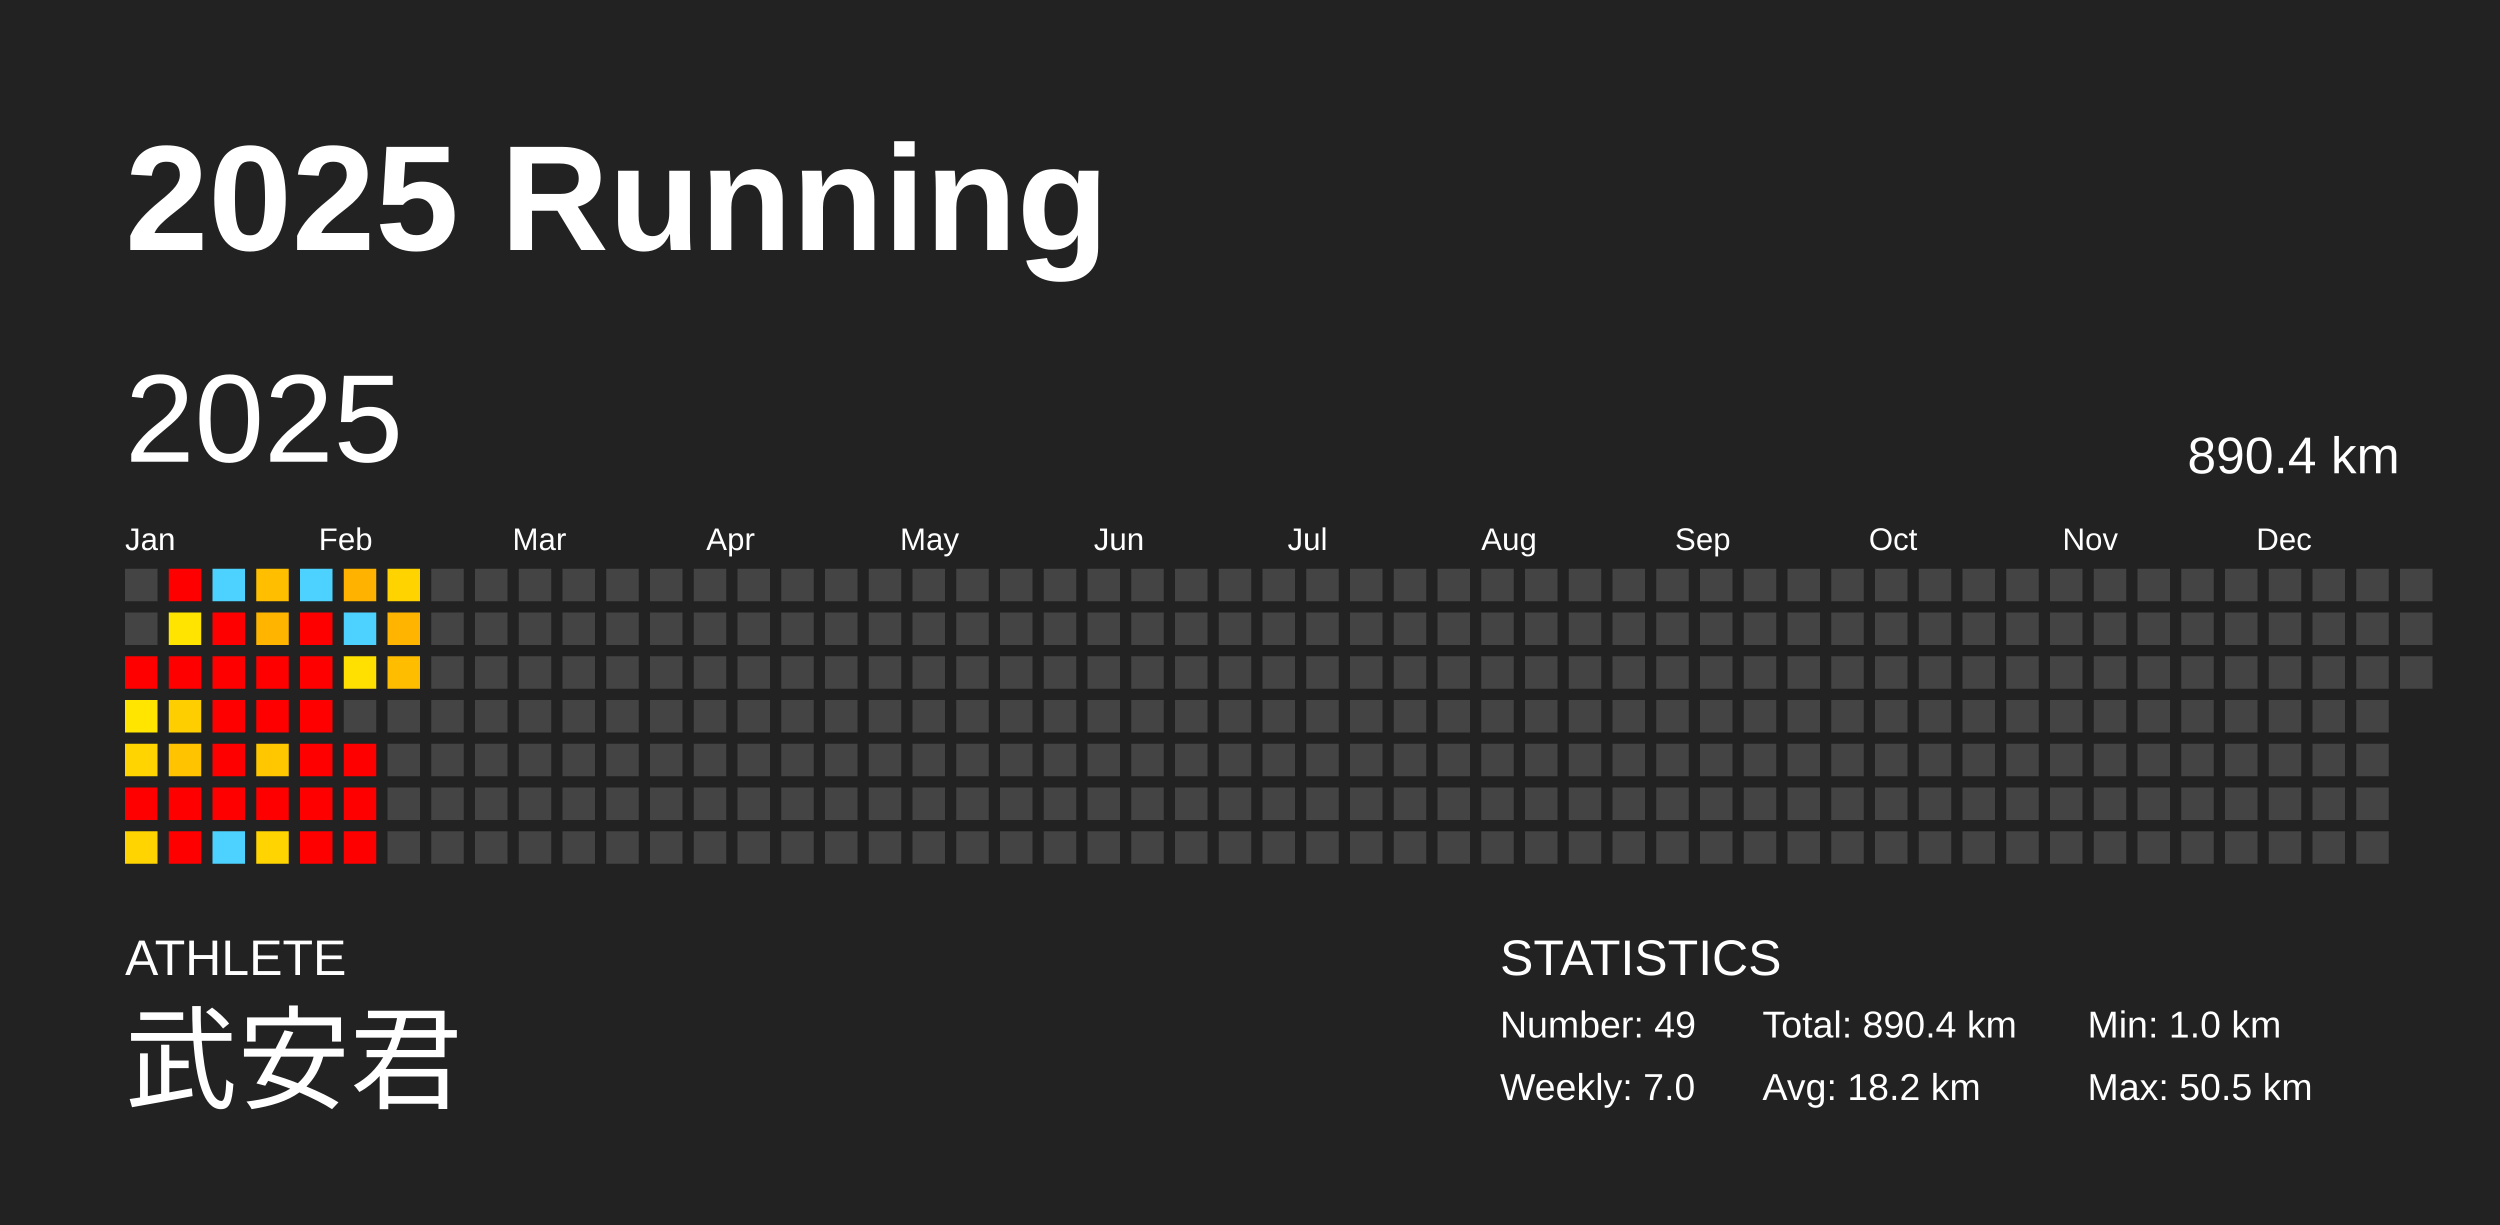
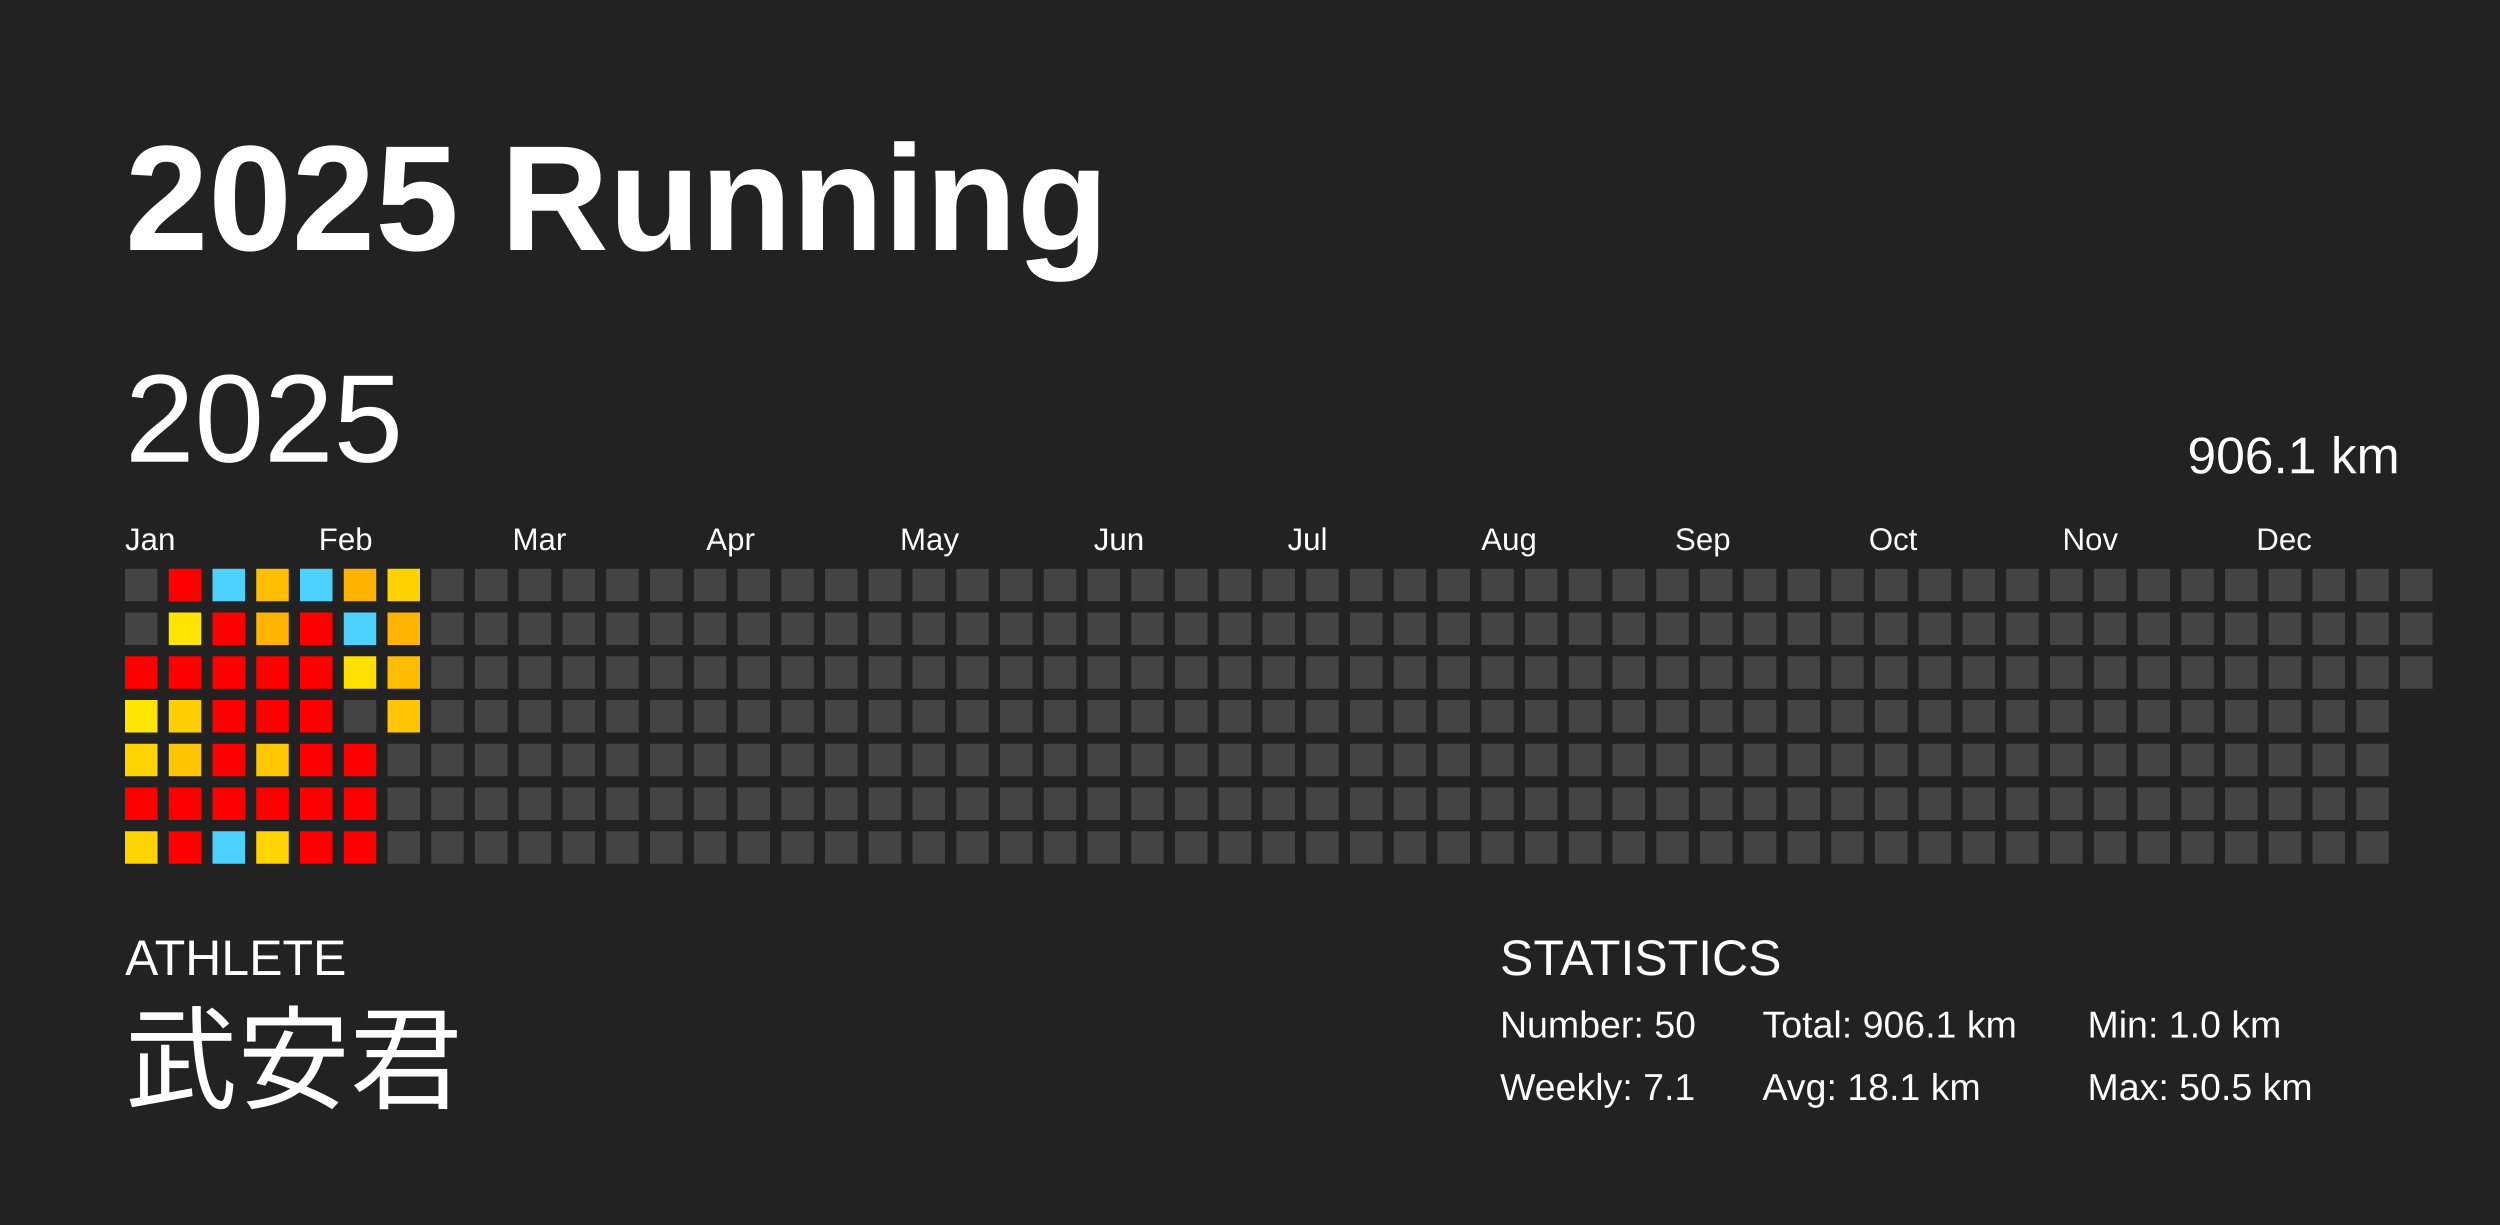
<svg xmlns="http://www.w3.org/2000/svg" baseProfile="full" height="98mm" version="1.1" viewBox="0,0,200,98" width="200mm">
  <defs />
  <rect fill="#222222" height="98" width="200" x="0" y="0" />
  <text fill="#FFFFFF" style="font-size:12px; font-family:Arial; font-weight:bold;" x="10" y="20">2025 Running</text>
  <text fill="#FFFFFF" style="font-size:4px; font-family:Arial" x="10" y="78">ATHLETE</text>
  <text fill="#FFFFFF" style="font-size:9px; font-family:Arial" x="10" y="88">武安君</text>
  <text fill="#FFFFFF" style="font-size:4px; font-family:Arial" x="120" y="78">STATISTICS</text>
-   <text fill="#FFFFFF" style="font-size:3px; font-family:Arial" x="120" y="83">Number: 49</text>
-   <text fill="#FFFFFF" style="font-size:3px; font-family:Arial" x="120" y="88">Weekly: 7.0</text>
-   <text fill="#FFFFFF" style="font-size:3px; font-family:Arial" x="141" y="83">Total: 890.4 km</text>
-   <text fill="#FFFFFF" style="font-size:3px; font-family:Arial" x="141" y="88">Avg: 18.2 km</text>
+   <text fill="#FFFFFF" style="font-size:3px; font-family:Arial" x="120" y="83">Number: 50</text>
+   <text fill="#FFFFFF" style="font-size:3px; font-family:Arial" x="120" y="88">Weekly: 7.1</text>
+   <text fill="#FFFFFF" style="font-size:3px; font-family:Arial" x="141" y="83">Total: 906.1 km</text>
+   <text fill="#FFFFFF" style="font-size:3px; font-family:Arial" x="141" y="88">Avg: 18.1 km</text>
  <text fill="#FFFFFF" style="font-size:3px; font-family:Arial" x="167" y="83">Min: 1.0 km</text>
  <text fill="#FFFFFF" style="font-size:3px; font-family:Arial" x="167" y="88">Max: 50.5 km</text>
  <text dominant-baseline="hanging" fill="#FFFFFF" style="font-size:10.0px; font-family:Arial;" x="10" y="30">2025</text>
-   <text dominant-baseline="hanging" fill="#FFFFFF" style="font-size:4.125px; font-family:Arial;" x="175" y="35">890.4 km</text>
+   <text dominant-baseline="hanging" fill="#FFFFFF" style="font-size:4.125px; font-family:Arial;" x="175" y="35">906.1 km</text>
  <text fill="#FFFFFF" style="font-size:2.5px; font-family:Arial" x="10.0" y="44">Jan</text>
  <text fill="#FFFFFF" style="font-size:2.5px; font-family:Arial" x="25.5" y="44">Feb</text>
  <text fill="#FFFFFF" style="font-size:2.5px; font-family:Arial" x="41.0" y="44">Mar</text>
  <text fill="#FFFFFF" style="font-size:2.5px; font-family:Arial" x="56.5" y="44">Apr</text>
  <text fill="#FFFFFF" style="font-size:2.5px; font-family:Arial" x="72.0" y="44">May</text>
  <text fill="#FFFFFF" style="font-size:2.5px; font-family:Arial" x="87.5" y="44">Jun</text>
  <text fill="#FFFFFF" style="font-size:2.5px; font-family:Arial" x="103.0" y="44">Jul</text>
  <text fill="#FFFFFF" style="font-size:2.5px; font-family:Arial" x="118.5" y="44">Aug</text>
  <text fill="#FFFFFF" style="font-size:2.5px; font-family:Arial" x="134.0" y="44">Sep</text>
  <text fill="#FFFFFF" style="font-size:2.5px; font-family:Arial" x="149.5" y="44">Oct</text>
  <text fill="#FFFFFF" style="font-size:2.5px; font-family:Arial" x="165.0" y="44">Nov</text>
  <text fill="#FFFFFF" style="font-size:2.5px; font-family:Arial" x="180.5" y="44">Dec</text>
  <rect fill="#444444" height="2.6" width="2.6" x="10.0" y="45.5" />
  <rect fill="#444444" height="2.6" width="2.6" x="10.0" y="49.0" />
  <rect fill="red" height="2.6" width="2.6" x="10.0" y="52.5" />
  <rect fill="#ffe500" height="2.6" width="2.6" x="10.0" y="56.0" />
  <rect fill="#ffd400" height="2.6" width="2.6" x="10.0" y="59.5" />
  <rect fill="red" height="2.6" width="2.6" x="10.0" y="63.0" />
  <rect fill="#ffd400" height="2.6" width="2.6" x="10.0" y="66.5" />
  <rect fill="red" height="2.6" width="2.6" x="13.5" y="45.5" />
  <rect fill="#ffe400" height="2.6" width="2.6" x="13.5" y="49.0" />
  <rect fill="red" height="2.6" width="2.6" x="13.5" y="52.5" />
  <rect fill="#ffce00" height="2.6" width="2.6" x="13.5" y="56.0" />
  <rect fill="#ffc300" height="2.6" width="2.6" x="13.5" y="59.5" />
  <rect fill="red" height="2.6" width="2.6" x="13.5" y="63.0" />
  <rect fill="red" height="2.6" width="2.6" x="13.5" y="66.5" />
  <rect fill="#4dd2ff" height="2.6" width="2.6" x="17.0" y="45.5" />
  <rect fill="red" height="2.6" width="2.6" x="17.0" y="49.0" />
  <rect fill="red" height="2.6" width="2.6" x="17.0" y="52.5" />
  <rect fill="red" height="2.6" width="2.6" x="17.0" y="56.0" />
  <rect fill="red" height="2.6" width="2.6" x="17.0" y="59.5" />
  <rect fill="red" height="2.6" width="2.6" x="17.0" y="63.0" />
  <rect fill="#4dd2ff" height="2.6" width="2.6" x="17.0" y="66.5" />
  <rect fill="#ffbf00" height="2.6" width="2.6" x="20.5" y="45.5" />
  <rect fill="#ffb500" height="2.6" width="2.6" x="20.5" y="49.0" />
  <rect fill="red" height="2.6" width="2.6" x="20.5" y="52.5" />
  <rect fill="red" height="2.6" width="2.6" x="20.5" y="56.0" />
  <rect fill="#ffc700" height="2.6" width="2.6" x="20.5" y="59.5" />
  <rect fill="red" height="2.6" width="2.6" x="20.5" y="63.0" />
  <rect fill="#ffd400" height="2.6" width="2.6" x="20.5" y="66.5" />
  <rect fill="#4dd2ff" height="2.6" width="2.6" x="24.0" y="45.5" />
  <rect fill="red" height="2.6" width="2.6" x="24.0" y="49.0" />
  <rect fill="red" height="2.6" width="2.6" x="24.0" y="52.5" />
  <rect fill="red" height="2.6" width="2.6" x="24.0" y="56.0" />
  <rect fill="red" height="2.6" width="2.6" x="24.0" y="59.5" />
  <rect fill="red" height="2.6" width="2.6" x="24.0" y="63.0" />
  <rect fill="red" height="2.6" width="2.6" x="24.0" y="66.5" />
  <rect fill="#ffb300" height="2.6" width="2.6" x="27.5" y="45.5" />
  <rect fill="#4dd2ff" height="2.6" width="2.6" x="27.5" y="49.0" />
  <rect fill="#ffe000" height="2.6" width="2.6" x="27.5" y="52.5" />
  <rect fill="#444444" height="2.6" width="2.6" x="27.5" y="56.0" />
  <rect fill="red" height="2.6" width="2.6" x="27.5" y="59.5" />
  <rect fill="red" height="2.6" width="2.6" x="27.5" y="63.0" />
  <rect fill="red" height="2.6" width="2.6" x="27.5" y="66.5" />
  <rect fill="#ffd300" height="2.6" width="2.6" x="31.0" y="45.5" />
  <rect fill="#ffb400" height="2.6" width="2.6" x="31.0" y="49.0" />
  <rect fill="#ffbd00" height="2.6" width="2.6" x="31.0" y="52.5" />
-   <rect fill="#444444" height="2.6" width="2.6" x="31.0" y="56.0" />
+   <rect fill="#ffc500" height="2.6" width="2.6" x="31.0" y="56.0" />
  <rect fill="#444444" height="2.6" width="2.6" x="31.0" y="59.5" />
  <rect fill="#444444" height="2.6" width="2.6" x="31.0" y="63.0" />
  <rect fill="#444444" height="2.6" width="2.6" x="31.0" y="66.5" />
  <rect fill="#444444" height="2.6" width="2.6" x="34.5" y="45.5" />
  <rect fill="#444444" height="2.6" width="2.6" x="34.5" y="49.0" />
  <rect fill="#444444" height="2.6" width="2.6" x="34.5" y="52.5" />
  <rect fill="#444444" height="2.6" width="2.6" x="34.5" y="56.0" />
  <rect fill="#444444" height="2.6" width="2.6" x="34.5" y="59.5" />
  <rect fill="#444444" height="2.6" width="2.6" x="34.5" y="63.0" />
  <rect fill="#444444" height="2.6" width="2.6" x="34.5" y="66.5" />
  <rect fill="#444444" height="2.6" width="2.6" x="38.0" y="45.5" />
  <rect fill="#444444" height="2.6" width="2.6" x="38.0" y="49.0" />
  <rect fill="#444444" height="2.6" width="2.6" x="38.0" y="52.5" />
  <rect fill="#444444" height="2.6" width="2.6" x="38.0" y="56.0" />
  <rect fill="#444444" height="2.6" width="2.6" x="38.0" y="59.5" />
  <rect fill="#444444" height="2.6" width="2.6" x="38.0" y="63.0" />
  <rect fill="#444444" height="2.6" width="2.6" x="38.0" y="66.5" />
  <rect fill="#444444" height="2.6" width="2.6" x="41.5" y="45.5" />
  <rect fill="#444444" height="2.6" width="2.6" x="41.5" y="49.0" />
  <rect fill="#444444" height="2.6" width="2.6" x="41.5" y="52.5" />
  <rect fill="#444444" height="2.6" width="2.6" x="41.5" y="56.0" />
  <rect fill="#444444" height="2.6" width="2.6" x="41.5" y="59.5" />
  <rect fill="#444444" height="2.6" width="2.6" x="41.5" y="63.0" />
  <rect fill="#444444" height="2.6" width="2.6" x="41.5" y="66.5" />
  <rect fill="#444444" height="2.6" width="2.6" x="45.0" y="45.5" />
  <rect fill="#444444" height="2.6" width="2.6" x="45.0" y="49.0" />
  <rect fill="#444444" height="2.6" width="2.6" x="45.0" y="52.5" />
  <rect fill="#444444" height="2.6" width="2.6" x="45.0" y="56.0" />
  <rect fill="#444444" height="2.6" width="2.6" x="45.0" y="59.5" />
  <rect fill="#444444" height="2.6" width="2.6" x="45.0" y="63.0" />
  <rect fill="#444444" height="2.6" width="2.6" x="45.0" y="66.5" />
  <rect fill="#444444" height="2.6" width="2.6" x="48.5" y="45.5" />
  <rect fill="#444444" height="2.6" width="2.6" x="48.5" y="49.0" />
  <rect fill="#444444" height="2.6" width="2.6" x="48.5" y="52.5" />
  <rect fill="#444444" height="2.6" width="2.6" x="48.5" y="56.0" />
  <rect fill="#444444" height="2.6" width="2.6" x="48.5" y="59.5" />
  <rect fill="#444444" height="2.6" width="2.6" x="48.5" y="63.0" />
  <rect fill="#444444" height="2.6" width="2.6" x="48.5" y="66.5" />
  <rect fill="#444444" height="2.6" width="2.6" x="52.0" y="45.5" />
  <rect fill="#444444" height="2.6" width="2.6" x="52.0" y="49.0" />
  <rect fill="#444444" height="2.6" width="2.6" x="52.0" y="52.5" />
  <rect fill="#444444" height="2.6" width="2.6" x="52.0" y="56.0" />
  <rect fill="#444444" height="2.6" width="2.6" x="52.0" y="59.5" />
  <rect fill="#444444" height="2.6" width="2.6" x="52.0" y="63.0" />
  <rect fill="#444444" height="2.6" width="2.6" x="52.0" y="66.5" />
  <rect fill="#444444" height="2.6" width="2.6" x="55.5" y="45.5" />
  <rect fill="#444444" height="2.6" width="2.6" x="55.5" y="49.0" />
  <rect fill="#444444" height="2.6" width="2.6" x="55.5" y="52.5" />
  <rect fill="#444444" height="2.6" width="2.6" x="55.5" y="56.0" />
  <rect fill="#444444" height="2.6" width="2.6" x="55.5" y="59.5" />
  <rect fill="#444444" height="2.6" width="2.6" x="55.5" y="63.0" />
  <rect fill="#444444" height="2.6" width="2.6" x="55.5" y="66.5" />
  <rect fill="#444444" height="2.6" width="2.6" x="59.0" y="45.5" />
  <rect fill="#444444" height="2.6" width="2.6" x="59.0" y="49.0" />
  <rect fill="#444444" height="2.6" width="2.6" x="59.0" y="52.5" />
  <rect fill="#444444" height="2.6" width="2.6" x="59.0" y="56.0" />
  <rect fill="#444444" height="2.6" width="2.6" x="59.0" y="59.5" />
  <rect fill="#444444" height="2.6" width="2.6" x="59.0" y="63.0" />
  <rect fill="#444444" height="2.6" width="2.6" x="59.0" y="66.5" />
  <rect fill="#444444" height="2.6" width="2.6" x="62.5" y="45.5" />
  <rect fill="#444444" height="2.6" width="2.6" x="62.5" y="49.0" />
  <rect fill="#444444" height="2.6" width="2.6" x="62.5" y="52.5" />
  <rect fill="#444444" height="2.6" width="2.6" x="62.5" y="56.0" />
  <rect fill="#444444" height="2.6" width="2.6" x="62.5" y="59.5" />
  <rect fill="#444444" height="2.6" width="2.6" x="62.5" y="63.0" />
  <rect fill="#444444" height="2.6" width="2.6" x="62.5" y="66.5" />
  <rect fill="#444444" height="2.6" width="2.6" x="66.0" y="45.5" />
  <rect fill="#444444" height="2.6" width="2.6" x="66.0" y="49.0" />
  <rect fill="#444444" height="2.6" width="2.6" x="66.0" y="52.5" />
  <rect fill="#444444" height="2.6" width="2.6" x="66.0" y="56.0" />
  <rect fill="#444444" height="2.6" width="2.6" x="66.0" y="59.5" />
  <rect fill="#444444" height="2.6" width="2.6" x="66.0" y="63.0" />
  <rect fill="#444444" height="2.6" width="2.6" x="66.0" y="66.5" />
  <rect fill="#444444" height="2.6" width="2.6" x="69.5" y="45.5" />
  <rect fill="#444444" height="2.6" width="2.6" x="69.5" y="49.0" />
  <rect fill="#444444" height="2.6" width="2.6" x="69.5" y="52.5" />
  <rect fill="#444444" height="2.6" width="2.6" x="69.5" y="56.0" />
  <rect fill="#444444" height="2.6" width="2.6" x="69.5" y="59.5" />
  <rect fill="#444444" height="2.6" width="2.6" x="69.5" y="63.0" />
  <rect fill="#444444" height="2.6" width="2.6" x="69.5" y="66.5" />
  <rect fill="#444444" height="2.6" width="2.6" x="73.0" y="45.5" />
  <rect fill="#444444" height="2.6" width="2.6" x="73.0" y="49.0" />
  <rect fill="#444444" height="2.6" width="2.6" x="73.0" y="52.5" />
  <rect fill="#444444" height="2.6" width="2.6" x="73.0" y="56.0" />
  <rect fill="#444444" height="2.6" width="2.6" x="73.0" y="59.5" />
  <rect fill="#444444" height="2.6" width="2.6" x="73.0" y="63.0" />
  <rect fill="#444444" height="2.6" width="2.6" x="73.0" y="66.5" />
  <rect fill="#444444" height="2.6" width="2.6" x="76.5" y="45.5" />
  <rect fill="#444444" height="2.6" width="2.6" x="76.5" y="49.0" />
  <rect fill="#444444" height="2.6" width="2.6" x="76.5" y="52.5" />
  <rect fill="#444444" height="2.6" width="2.6" x="76.5" y="56.0" />
  <rect fill="#444444" height="2.6" width="2.6" x="76.5" y="59.5" />
  <rect fill="#444444" height="2.6" width="2.6" x="76.5" y="63.0" />
  <rect fill="#444444" height="2.6" width="2.6" x="76.5" y="66.5" />
  <rect fill="#444444" height="2.6" width="2.6" x="80.0" y="45.5" />
  <rect fill="#444444" height="2.6" width="2.6" x="80.0" y="49.0" />
  <rect fill="#444444" height="2.6" width="2.6" x="80.0" y="52.5" />
  <rect fill="#444444" height="2.6" width="2.6" x="80.0" y="56.0" />
  <rect fill="#444444" height="2.6" width="2.6" x="80.0" y="59.5" />
  <rect fill="#444444" height="2.6" width="2.6" x="80.0" y="63.0" />
  <rect fill="#444444" height="2.6" width="2.6" x="80.0" y="66.5" />
  <rect fill="#444444" height="2.6" width="2.6" x="83.5" y="45.5" />
  <rect fill="#444444" height="2.6" width="2.6" x="83.5" y="49.0" />
  <rect fill="#444444" height="2.6" width="2.6" x="83.5" y="52.5" />
  <rect fill="#444444" height="2.6" width="2.6" x="83.5" y="56.0" />
  <rect fill="#444444" height="2.6" width="2.6" x="83.5" y="59.5" />
  <rect fill="#444444" height="2.6" width="2.6" x="83.5" y="63.0" />
  <rect fill="#444444" height="2.6" width="2.6" x="83.5" y="66.5" />
  <rect fill="#444444" height="2.6" width="2.6" x="87.0" y="45.5" />
  <rect fill="#444444" height="2.6" width="2.6" x="87.0" y="49.0" />
  <rect fill="#444444" height="2.6" width="2.6" x="87.0" y="52.5" />
  <rect fill="#444444" height="2.6" width="2.6" x="87.0" y="56.0" />
  <rect fill="#444444" height="2.6" width="2.6" x="87.0" y="59.5" />
  <rect fill="#444444" height="2.6" width="2.6" x="87.0" y="63.0" />
  <rect fill="#444444" height="2.6" width="2.6" x="87.0" y="66.5" />
  <rect fill="#444444" height="2.6" width="2.6" x="90.5" y="45.5" />
  <rect fill="#444444" height="2.6" width="2.6" x="90.5" y="49.0" />
  <rect fill="#444444" height="2.6" width="2.6" x="90.5" y="52.5" />
  <rect fill="#444444" height="2.6" width="2.6" x="90.5" y="56.0" />
  <rect fill="#444444" height="2.6" width="2.6" x="90.5" y="59.5" />
  <rect fill="#444444" height="2.6" width="2.6" x="90.5" y="63.0" />
  <rect fill="#444444" height="2.6" width="2.6" x="90.5" y="66.5" />
  <rect fill="#444444" height="2.6" width="2.6" x="94.0" y="45.5" />
  <rect fill="#444444" height="2.6" width="2.6" x="94.0" y="49.0" />
  <rect fill="#444444" height="2.6" width="2.6" x="94.0" y="52.5" />
  <rect fill="#444444" height="2.6" width="2.6" x="94.0" y="56.0" />
  <rect fill="#444444" height="2.6" width="2.6" x="94.0" y="59.5" />
  <rect fill="#444444" height="2.6" width="2.6" x="94.0" y="63.0" />
  <rect fill="#444444" height="2.6" width="2.6" x="94.0" y="66.5" />
  <rect fill="#444444" height="2.6" width="2.6" x="97.5" y="45.5" />
  <rect fill="#444444" height="2.6" width="2.6" x="97.5" y="49.0" />
  <rect fill="#444444" height="2.6" width="2.6" x="97.5" y="52.5" />
  <rect fill="#444444" height="2.6" width="2.6" x="97.5" y="56.0" />
  <rect fill="#444444" height="2.6" width="2.6" x="97.5" y="59.5" />
  <rect fill="#444444" height="2.6" width="2.6" x="97.5" y="63.0" />
  <rect fill="#444444" height="2.6" width="2.6" x="97.5" y="66.5" />
  <rect fill="#444444" height="2.6" width="2.6" x="101.0" y="45.5" />
  <rect fill="#444444" height="2.6" width="2.6" x="101.0" y="49.0" />
  <rect fill="#444444" height="2.6" width="2.6" x="101.0" y="52.5" />
  <rect fill="#444444" height="2.6" width="2.6" x="101.0" y="56.0" />
  <rect fill="#444444" height="2.6" width="2.6" x="101.0" y="59.5" />
  <rect fill="#444444" height="2.6" width="2.6" x="101.0" y="63.0" />
  <rect fill="#444444" height="2.6" width="2.6" x="101.0" y="66.5" />
  <rect fill="#444444" height="2.6" width="2.6" x="104.5" y="45.5" />
  <rect fill="#444444" height="2.6" width="2.6" x="104.5" y="49.0" />
  <rect fill="#444444" height="2.6" width="2.6" x="104.5" y="52.5" />
  <rect fill="#444444" height="2.6" width="2.6" x="104.5" y="56.0" />
  <rect fill="#444444" height="2.6" width="2.6" x="104.5" y="59.5" />
  <rect fill="#444444" height="2.6" width="2.6" x="104.5" y="63.0" />
  <rect fill="#444444" height="2.6" width="2.6" x="104.5" y="66.5" />
  <rect fill="#444444" height="2.6" width="2.6" x="108.0" y="45.5" />
  <rect fill="#444444" height="2.6" width="2.6" x="108.0" y="49.0" />
  <rect fill="#444444" height="2.6" width="2.6" x="108.0" y="52.5" />
  <rect fill="#444444" height="2.6" width="2.6" x="108.0" y="56.0" />
  <rect fill="#444444" height="2.6" width="2.6" x="108.0" y="59.5" />
  <rect fill="#444444" height="2.6" width="2.6" x="108.0" y="63.0" />
  <rect fill="#444444" height="2.6" width="2.6" x="108.0" y="66.5" />
  <rect fill="#444444" height="2.6" width="2.6" x="111.5" y="45.5" />
  <rect fill="#444444" height="2.6" width="2.6" x="111.5" y="49.0" />
  <rect fill="#444444" height="2.6" width="2.6" x="111.5" y="52.5" />
  <rect fill="#444444" height="2.6" width="2.6" x="111.5" y="56.0" />
  <rect fill="#444444" height="2.6" width="2.6" x="111.5" y="59.5" />
  <rect fill="#444444" height="2.6" width="2.6" x="111.5" y="63.0" />
  <rect fill="#444444" height="2.6" width="2.6" x="111.5" y="66.5" />
  <rect fill="#444444" height="2.6" width="2.6" x="115.0" y="45.5" />
  <rect fill="#444444" height="2.6" width="2.6" x="115.0" y="49.0" />
  <rect fill="#444444" height="2.6" width="2.6" x="115.0" y="52.5" />
  <rect fill="#444444" height="2.6" width="2.6" x="115.0" y="56.0" />
  <rect fill="#444444" height="2.6" width="2.6" x="115.0" y="59.5" />
  <rect fill="#444444" height="2.6" width="2.6" x="115.0" y="63.0" />
  <rect fill="#444444" height="2.6" width="2.6" x="115.0" y="66.5" />
  <rect fill="#444444" height="2.6" width="2.6" x="118.5" y="45.5" />
  <rect fill="#444444" height="2.6" width="2.6" x="118.5" y="49.0" />
  <rect fill="#444444" height="2.6" width="2.6" x="118.5" y="52.5" />
  <rect fill="#444444" height="2.6" width="2.6" x="118.5" y="56.0" />
  <rect fill="#444444" height="2.6" width="2.6" x="118.5" y="59.5" />
  <rect fill="#444444" height="2.6" width="2.6" x="118.5" y="63.0" />
  <rect fill="#444444" height="2.6" width="2.6" x="118.5" y="66.5" />
  <rect fill="#444444" height="2.6" width="2.6" x="122.0" y="45.5" />
  <rect fill="#444444" height="2.6" width="2.6" x="122.0" y="49.0" />
  <rect fill="#444444" height="2.6" width="2.6" x="122.0" y="52.5" />
  <rect fill="#444444" height="2.6" width="2.6" x="122.0" y="56.0" />
  <rect fill="#444444" height="2.6" width="2.6" x="122.0" y="59.5" />
  <rect fill="#444444" height="2.6" width="2.6" x="122.0" y="63.0" />
  <rect fill="#444444" height="2.6" width="2.6" x="122.0" y="66.5" />
  <rect fill="#444444" height="2.6" width="2.6" x="125.5" y="45.5" />
  <rect fill="#444444" height="2.6" width="2.6" x="125.5" y="49.0" />
  <rect fill="#444444" height="2.6" width="2.6" x="125.5" y="52.5" />
  <rect fill="#444444" height="2.6" width="2.6" x="125.5" y="56.0" />
  <rect fill="#444444" height="2.6" width="2.6" x="125.5" y="59.5" />
  <rect fill="#444444" height="2.6" width="2.6" x="125.5" y="63.0" />
  <rect fill="#444444" height="2.6" width="2.6" x="125.5" y="66.5" />
  <rect fill="#444444" height="2.6" width="2.6" x="129.0" y="45.5" />
  <rect fill="#444444" height="2.6" width="2.6" x="129.0" y="49.0" />
  <rect fill="#444444" height="2.6" width="2.6" x="129.0" y="52.5" />
  <rect fill="#444444" height="2.6" width="2.6" x="129.0" y="56.0" />
  <rect fill="#444444" height="2.6" width="2.6" x="129.0" y="59.5" />
  <rect fill="#444444" height="2.6" width="2.6" x="129.0" y="63.0" />
  <rect fill="#444444" height="2.6" width="2.6" x="129.0" y="66.5" />
  <rect fill="#444444" height="2.6" width="2.6" x="132.5" y="45.5" />
  <rect fill="#444444" height="2.6" width="2.6" x="132.5" y="49.0" />
  <rect fill="#444444" height="2.6" width="2.6" x="132.5" y="52.5" />
  <rect fill="#444444" height="2.6" width="2.6" x="132.5" y="56.0" />
  <rect fill="#444444" height="2.6" width="2.6" x="132.5" y="59.5" />
  <rect fill="#444444" height="2.6" width="2.6" x="132.5" y="63.0" />
  <rect fill="#444444" height="2.6" width="2.6" x="132.5" y="66.5" />
  <rect fill="#444444" height="2.6" width="2.6" x="136.0" y="45.5" />
  <rect fill="#444444" height="2.6" width="2.6" x="136.0" y="49.0" />
  <rect fill="#444444" height="2.6" width="2.6" x="136.0" y="52.5" />
  <rect fill="#444444" height="2.6" width="2.6" x="136.0" y="56.0" />
  <rect fill="#444444" height="2.6" width="2.6" x="136.0" y="59.5" />
  <rect fill="#444444" height="2.6" width="2.6" x="136.0" y="63.0" />
  <rect fill="#444444" height="2.6" width="2.6" x="136.0" y="66.5" />
  <rect fill="#444444" height="2.6" width="2.6" x="139.5" y="45.5" />
  <rect fill="#444444" height="2.6" width="2.6" x="139.5" y="49.0" />
  <rect fill="#444444" height="2.6" width="2.6" x="139.5" y="52.5" />
  <rect fill="#444444" height="2.6" width="2.6" x="139.5" y="56.0" />
  <rect fill="#444444" height="2.6" width="2.6" x="139.5" y="59.5" />
  <rect fill="#444444" height="2.6" width="2.6" x="139.5" y="63.0" />
  <rect fill="#444444" height="2.6" width="2.6" x="139.5" y="66.5" />
  <rect fill="#444444" height="2.6" width="2.6" x="143.0" y="45.5" />
  <rect fill="#444444" height="2.6" width="2.6" x="143.0" y="49.0" />
  <rect fill="#444444" height="2.6" width="2.6" x="143.0" y="52.5" />
  <rect fill="#444444" height="2.6" width="2.6" x="143.0" y="56.0" />
  <rect fill="#444444" height="2.6" width="2.6" x="143.0" y="59.5" />
  <rect fill="#444444" height="2.6" width="2.6" x="143.0" y="63.0" />
  <rect fill="#444444" height="2.6" width="2.6" x="143.0" y="66.5" />
  <rect fill="#444444" height="2.6" width="2.6" x="146.5" y="45.5" />
  <rect fill="#444444" height="2.6" width="2.6" x="146.5" y="49.0" />
  <rect fill="#444444" height="2.6" width="2.6" x="146.5" y="52.5" />
  <rect fill="#444444" height="2.6" width="2.6" x="146.5" y="56.0" />
  <rect fill="#444444" height="2.6" width="2.6" x="146.5" y="59.5" />
  <rect fill="#444444" height="2.6" width="2.6" x="146.5" y="63.0" />
  <rect fill="#444444" height="2.6" width="2.6" x="146.5" y="66.5" />
  <rect fill="#444444" height="2.6" width="2.6" x="150.0" y="45.5" />
  <rect fill="#444444" height="2.6" width="2.6" x="150.0" y="49.0" />
  <rect fill="#444444" height="2.6" width="2.6" x="150.0" y="52.5" />
  <rect fill="#444444" height="2.6" width="2.6" x="150.0" y="56.0" />
  <rect fill="#444444" height="2.6" width="2.6" x="150.0" y="59.5" />
  <rect fill="#444444" height="2.6" width="2.6" x="150.0" y="63.0" />
  <rect fill="#444444" height="2.6" width="2.6" x="150.0" y="66.5" />
  <rect fill="#444444" height="2.6" width="2.6" x="153.5" y="45.5" />
  <rect fill="#444444" height="2.6" width="2.6" x="153.5" y="49.0" />
  <rect fill="#444444" height="2.6" width="2.6" x="153.5" y="52.5" />
  <rect fill="#444444" height="2.6" width="2.6" x="153.5" y="56.0" />
  <rect fill="#444444" height="2.6" width="2.6" x="153.5" y="59.5" />
  <rect fill="#444444" height="2.6" width="2.6" x="153.5" y="63.0" />
  <rect fill="#444444" height="2.6" width="2.6" x="153.5" y="66.5" />
  <rect fill="#444444" height="2.6" width="2.6" x="157.0" y="45.5" />
  <rect fill="#444444" height="2.6" width="2.6" x="157.0" y="49.0" />
  <rect fill="#444444" height="2.6" width="2.6" x="157.0" y="52.5" />
  <rect fill="#444444" height="2.6" width="2.6" x="157.0" y="56.0" />
  <rect fill="#444444" height="2.6" width="2.6" x="157.0" y="59.5" />
  <rect fill="#444444" height="2.6" width="2.6" x="157.0" y="63.0" />
  <rect fill="#444444" height="2.6" width="2.6" x="157.0" y="66.5" />
  <rect fill="#444444" height="2.6" width="2.6" x="160.5" y="45.5" />
  <rect fill="#444444" height="2.6" width="2.6" x="160.5" y="49.0" />
  <rect fill="#444444" height="2.6" width="2.6" x="160.5" y="52.5" />
  <rect fill="#444444" height="2.6" width="2.6" x="160.5" y="56.0" />
  <rect fill="#444444" height="2.6" width="2.6" x="160.5" y="59.5" />
  <rect fill="#444444" height="2.6" width="2.6" x="160.5" y="63.0" />
  <rect fill="#444444" height="2.6" width="2.6" x="160.5" y="66.5" />
  <rect fill="#444444" height="2.6" width="2.6" x="164.0" y="45.5" />
  <rect fill="#444444" height="2.6" width="2.6" x="164.0" y="49.0" />
  <rect fill="#444444" height="2.6" width="2.6" x="164.0" y="52.5" />
  <rect fill="#444444" height="2.6" width="2.6" x="164.0" y="56.0" />
  <rect fill="#444444" height="2.6" width="2.6" x="164.0" y="59.5" />
  <rect fill="#444444" height="2.6" width="2.6" x="164.0" y="63.0" />
  <rect fill="#444444" height="2.6" width="2.6" x="164.0" y="66.5" />
  <rect fill="#444444" height="2.6" width="2.6" x="167.5" y="45.5" />
  <rect fill="#444444" height="2.6" width="2.6" x="167.5" y="49.0" />
  <rect fill="#444444" height="2.6" width="2.6" x="167.5" y="52.5" />
  <rect fill="#444444" height="2.6" width="2.6" x="167.5" y="56.0" />
  <rect fill="#444444" height="2.6" width="2.6" x="167.5" y="59.5" />
  <rect fill="#444444" height="2.6" width="2.6" x="167.5" y="63.0" />
  <rect fill="#444444" height="2.6" width="2.6" x="167.5" y="66.5" />
  <rect fill="#444444" height="2.6" width="2.6" x="171.0" y="45.5" />
  <rect fill="#444444" height="2.6" width="2.6" x="171.0" y="49.0" />
  <rect fill="#444444" height="2.6" width="2.6" x="171.0" y="52.5" />
  <rect fill="#444444" height="2.6" width="2.6" x="171.0" y="56.0" />
  <rect fill="#444444" height="2.6" width="2.6" x="171.0" y="59.5" />
  <rect fill="#444444" height="2.6" width="2.6" x="171.0" y="63.0" />
  <rect fill="#444444" height="2.6" width="2.6" x="171.0" y="66.5" />
  <rect fill="#444444" height="2.6" width="2.6" x="174.5" y="45.5" />
  <rect fill="#444444" height="2.6" width="2.6" x="174.5" y="49.0" />
  <rect fill="#444444" height="2.6" width="2.6" x="174.5" y="52.5" />
  <rect fill="#444444" height="2.6" width="2.6" x="174.5" y="56.0" />
  <rect fill="#444444" height="2.6" width="2.6" x="174.5" y="59.5" />
  <rect fill="#444444" height="2.6" width="2.6" x="174.5" y="63.0" />
  <rect fill="#444444" height="2.6" width="2.6" x="174.5" y="66.5" />
  <rect fill="#444444" height="2.6" width="2.6" x="178.0" y="45.5" />
  <rect fill="#444444" height="2.6" width="2.6" x="178.0" y="49.0" />
  <rect fill="#444444" height="2.6" width="2.6" x="178.0" y="52.5" />
  <rect fill="#444444" height="2.6" width="2.6" x="178.0" y="56.0" />
  <rect fill="#444444" height="2.6" width="2.6" x="178.0" y="59.5" />
  <rect fill="#444444" height="2.6" width="2.6" x="178.0" y="63.0" />
  <rect fill="#444444" height="2.6" width="2.6" x="178.0" y="66.5" />
  <rect fill="#444444" height="2.6" width="2.6" x="181.5" y="45.5" />
  <rect fill="#444444" height="2.6" width="2.6" x="181.5" y="49.0" />
  <rect fill="#444444" height="2.6" width="2.6" x="181.5" y="52.5" />
  <rect fill="#444444" height="2.6" width="2.6" x="181.5" y="56.0" />
  <rect fill="#444444" height="2.6" width="2.6" x="181.5" y="59.5" />
  <rect fill="#444444" height="2.6" width="2.6" x="181.5" y="63.0" />
  <rect fill="#444444" height="2.6" width="2.6" x="181.5" y="66.5" />
  <rect fill="#444444" height="2.6" width="2.6" x="185.0" y="45.5" />
  <rect fill="#444444" height="2.6" width="2.6" x="185.0" y="49.0" />
  <rect fill="#444444" height="2.6" width="2.6" x="185.0" y="52.5" />
  <rect fill="#444444" height="2.6" width="2.6" x="185.0" y="56.0" />
  <rect fill="#444444" height="2.6" width="2.6" x="185.0" y="59.5" />
  <rect fill="#444444" height="2.6" width="2.6" x="185.0" y="63.0" />
  <rect fill="#444444" height="2.6" width="2.6" x="185.0" y="66.5" />
  <rect fill="#444444" height="2.6" width="2.6" x="188.5" y="45.5" />
  <rect fill="#444444" height="2.6" width="2.6" x="188.5" y="49.0" />
  <rect fill="#444444" height="2.6" width="2.6" x="188.5" y="52.5" />
  <rect fill="#444444" height="2.6" width="2.6" x="188.5" y="56.0" />
  <rect fill="#444444" height="2.6" width="2.6" x="188.5" y="59.5" />
  <rect fill="#444444" height="2.6" width="2.6" x="188.5" y="63.0" />
  <rect fill="#444444" height="2.6" width="2.6" x="188.5" y="66.5" />
  <rect fill="#444444" height="2.6" width="2.6" x="192.0" y="45.5" />
  <rect fill="#444444" height="2.6" width="2.6" x="192.0" y="49.0" />
  <rect fill="#444444" height="2.6" width="2.6" x="192.0" y="52.5" />
</svg>
